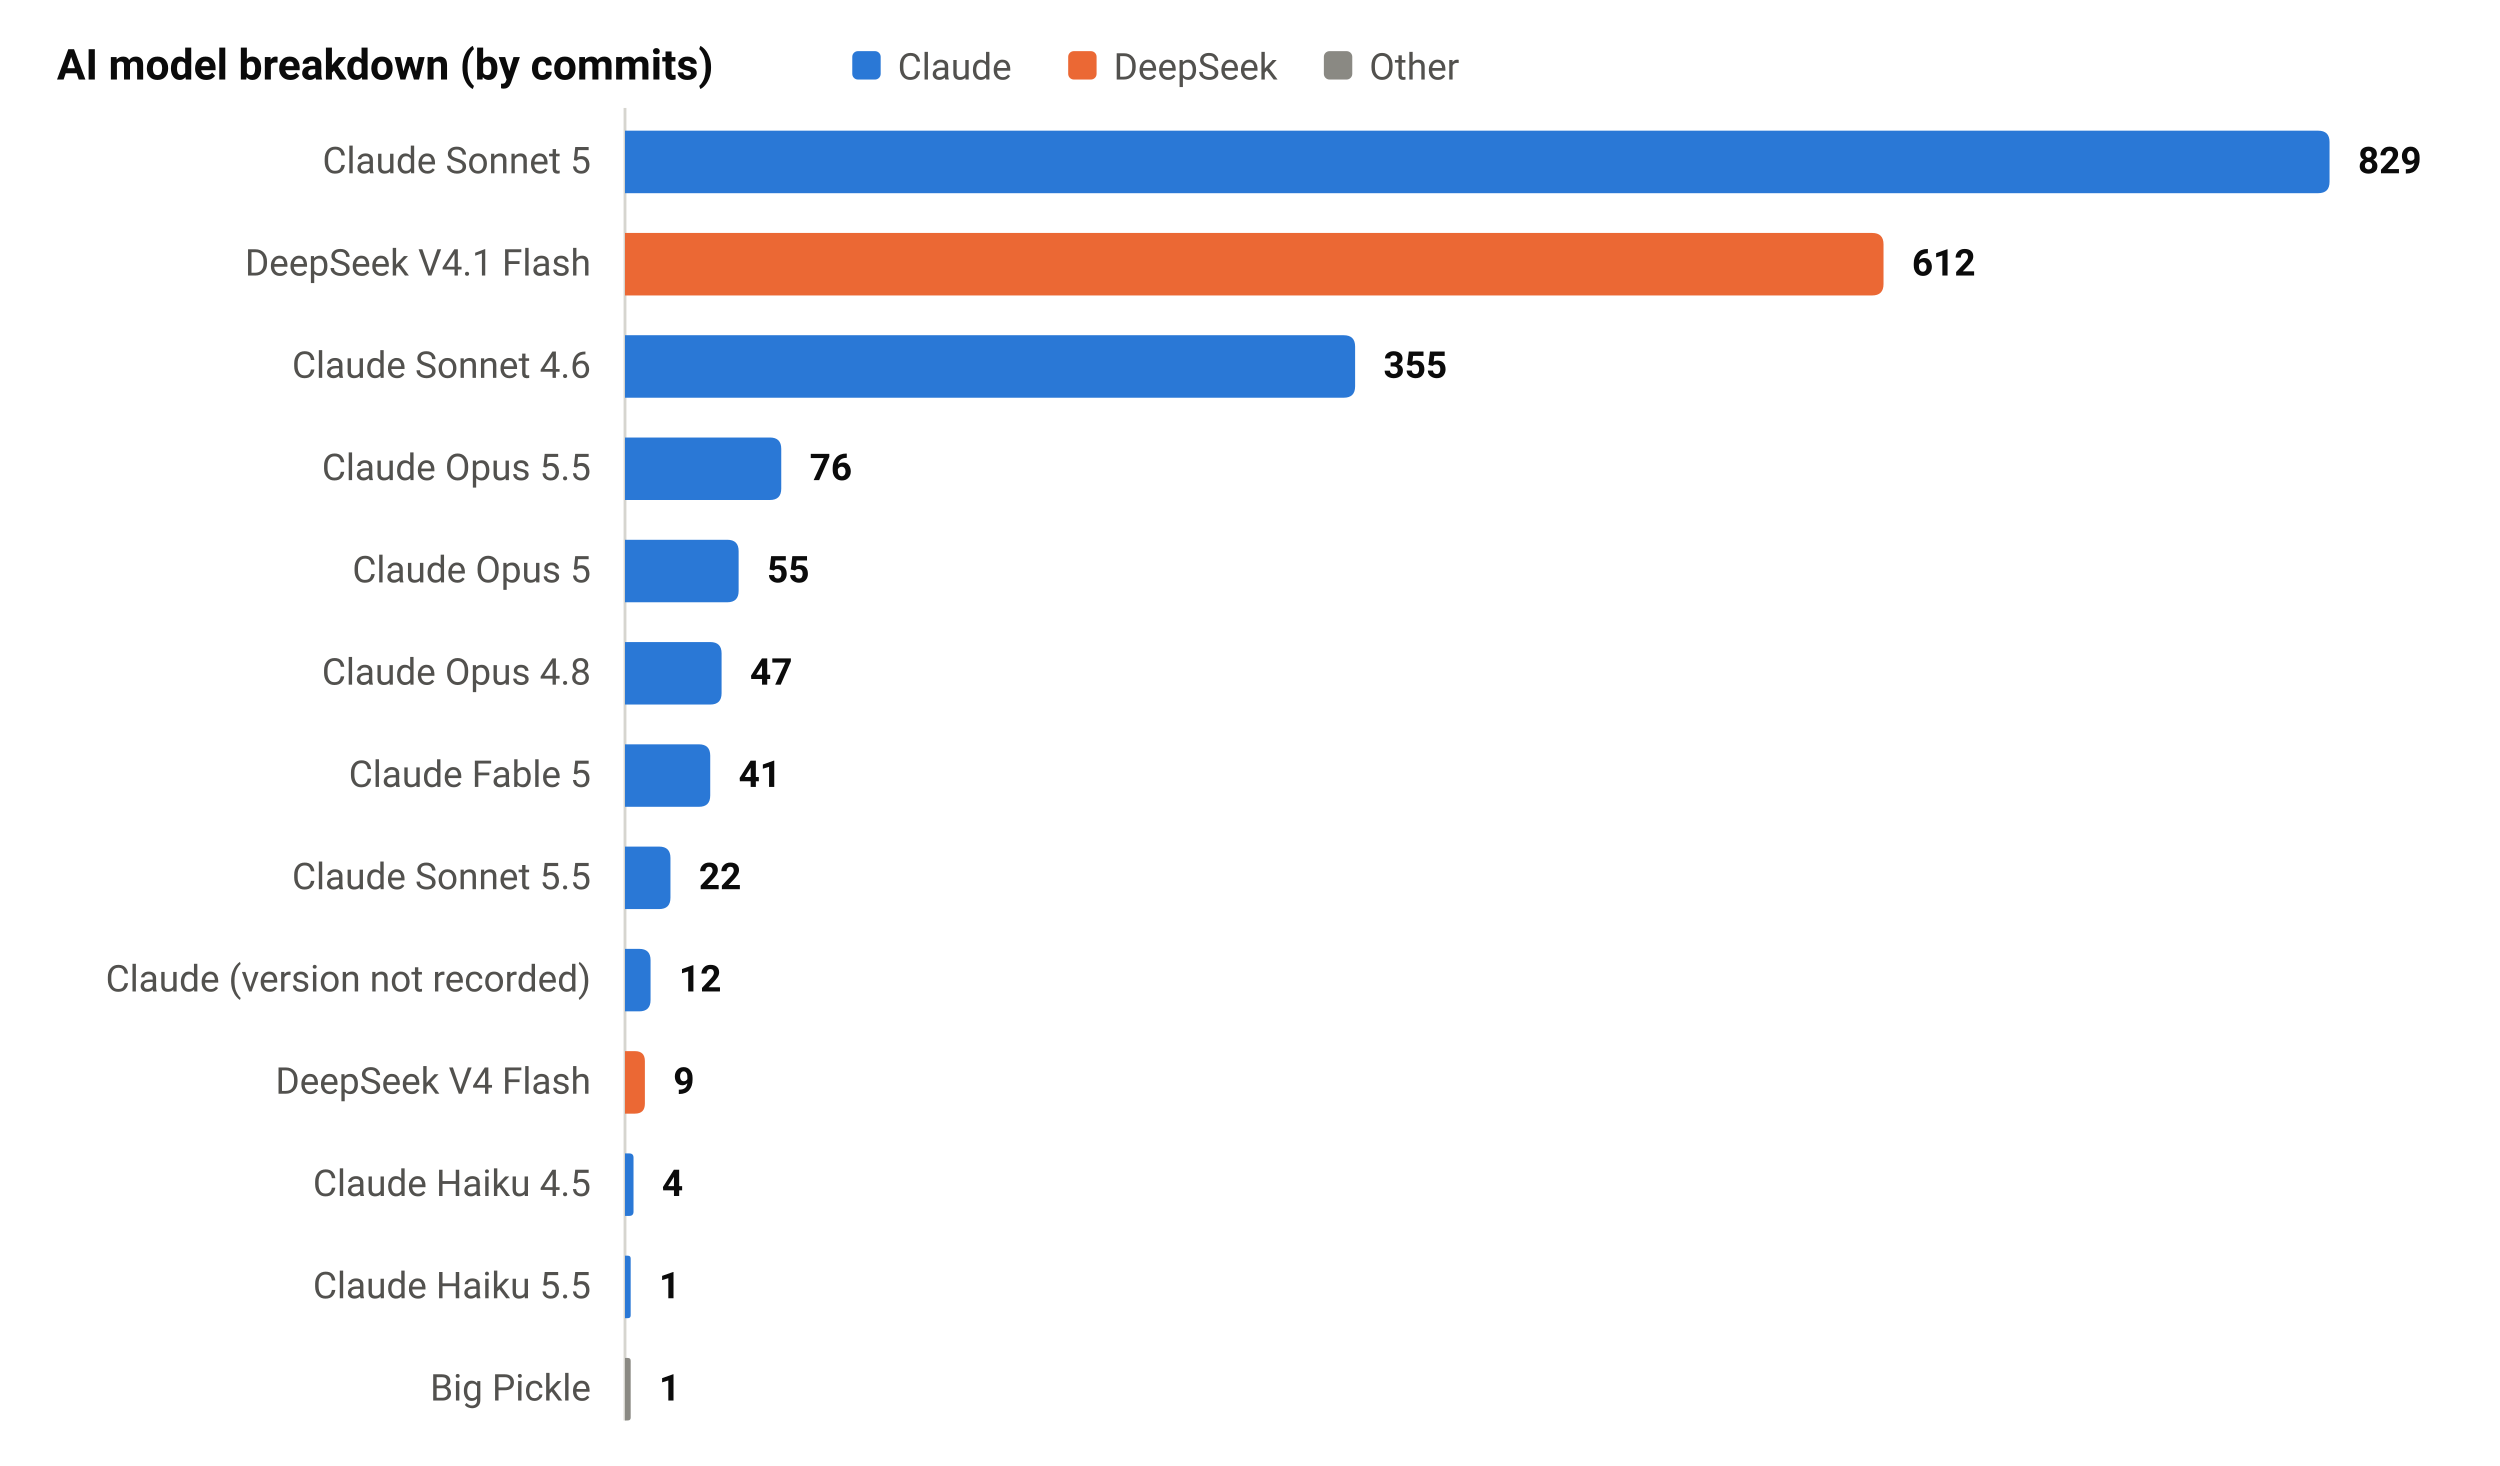
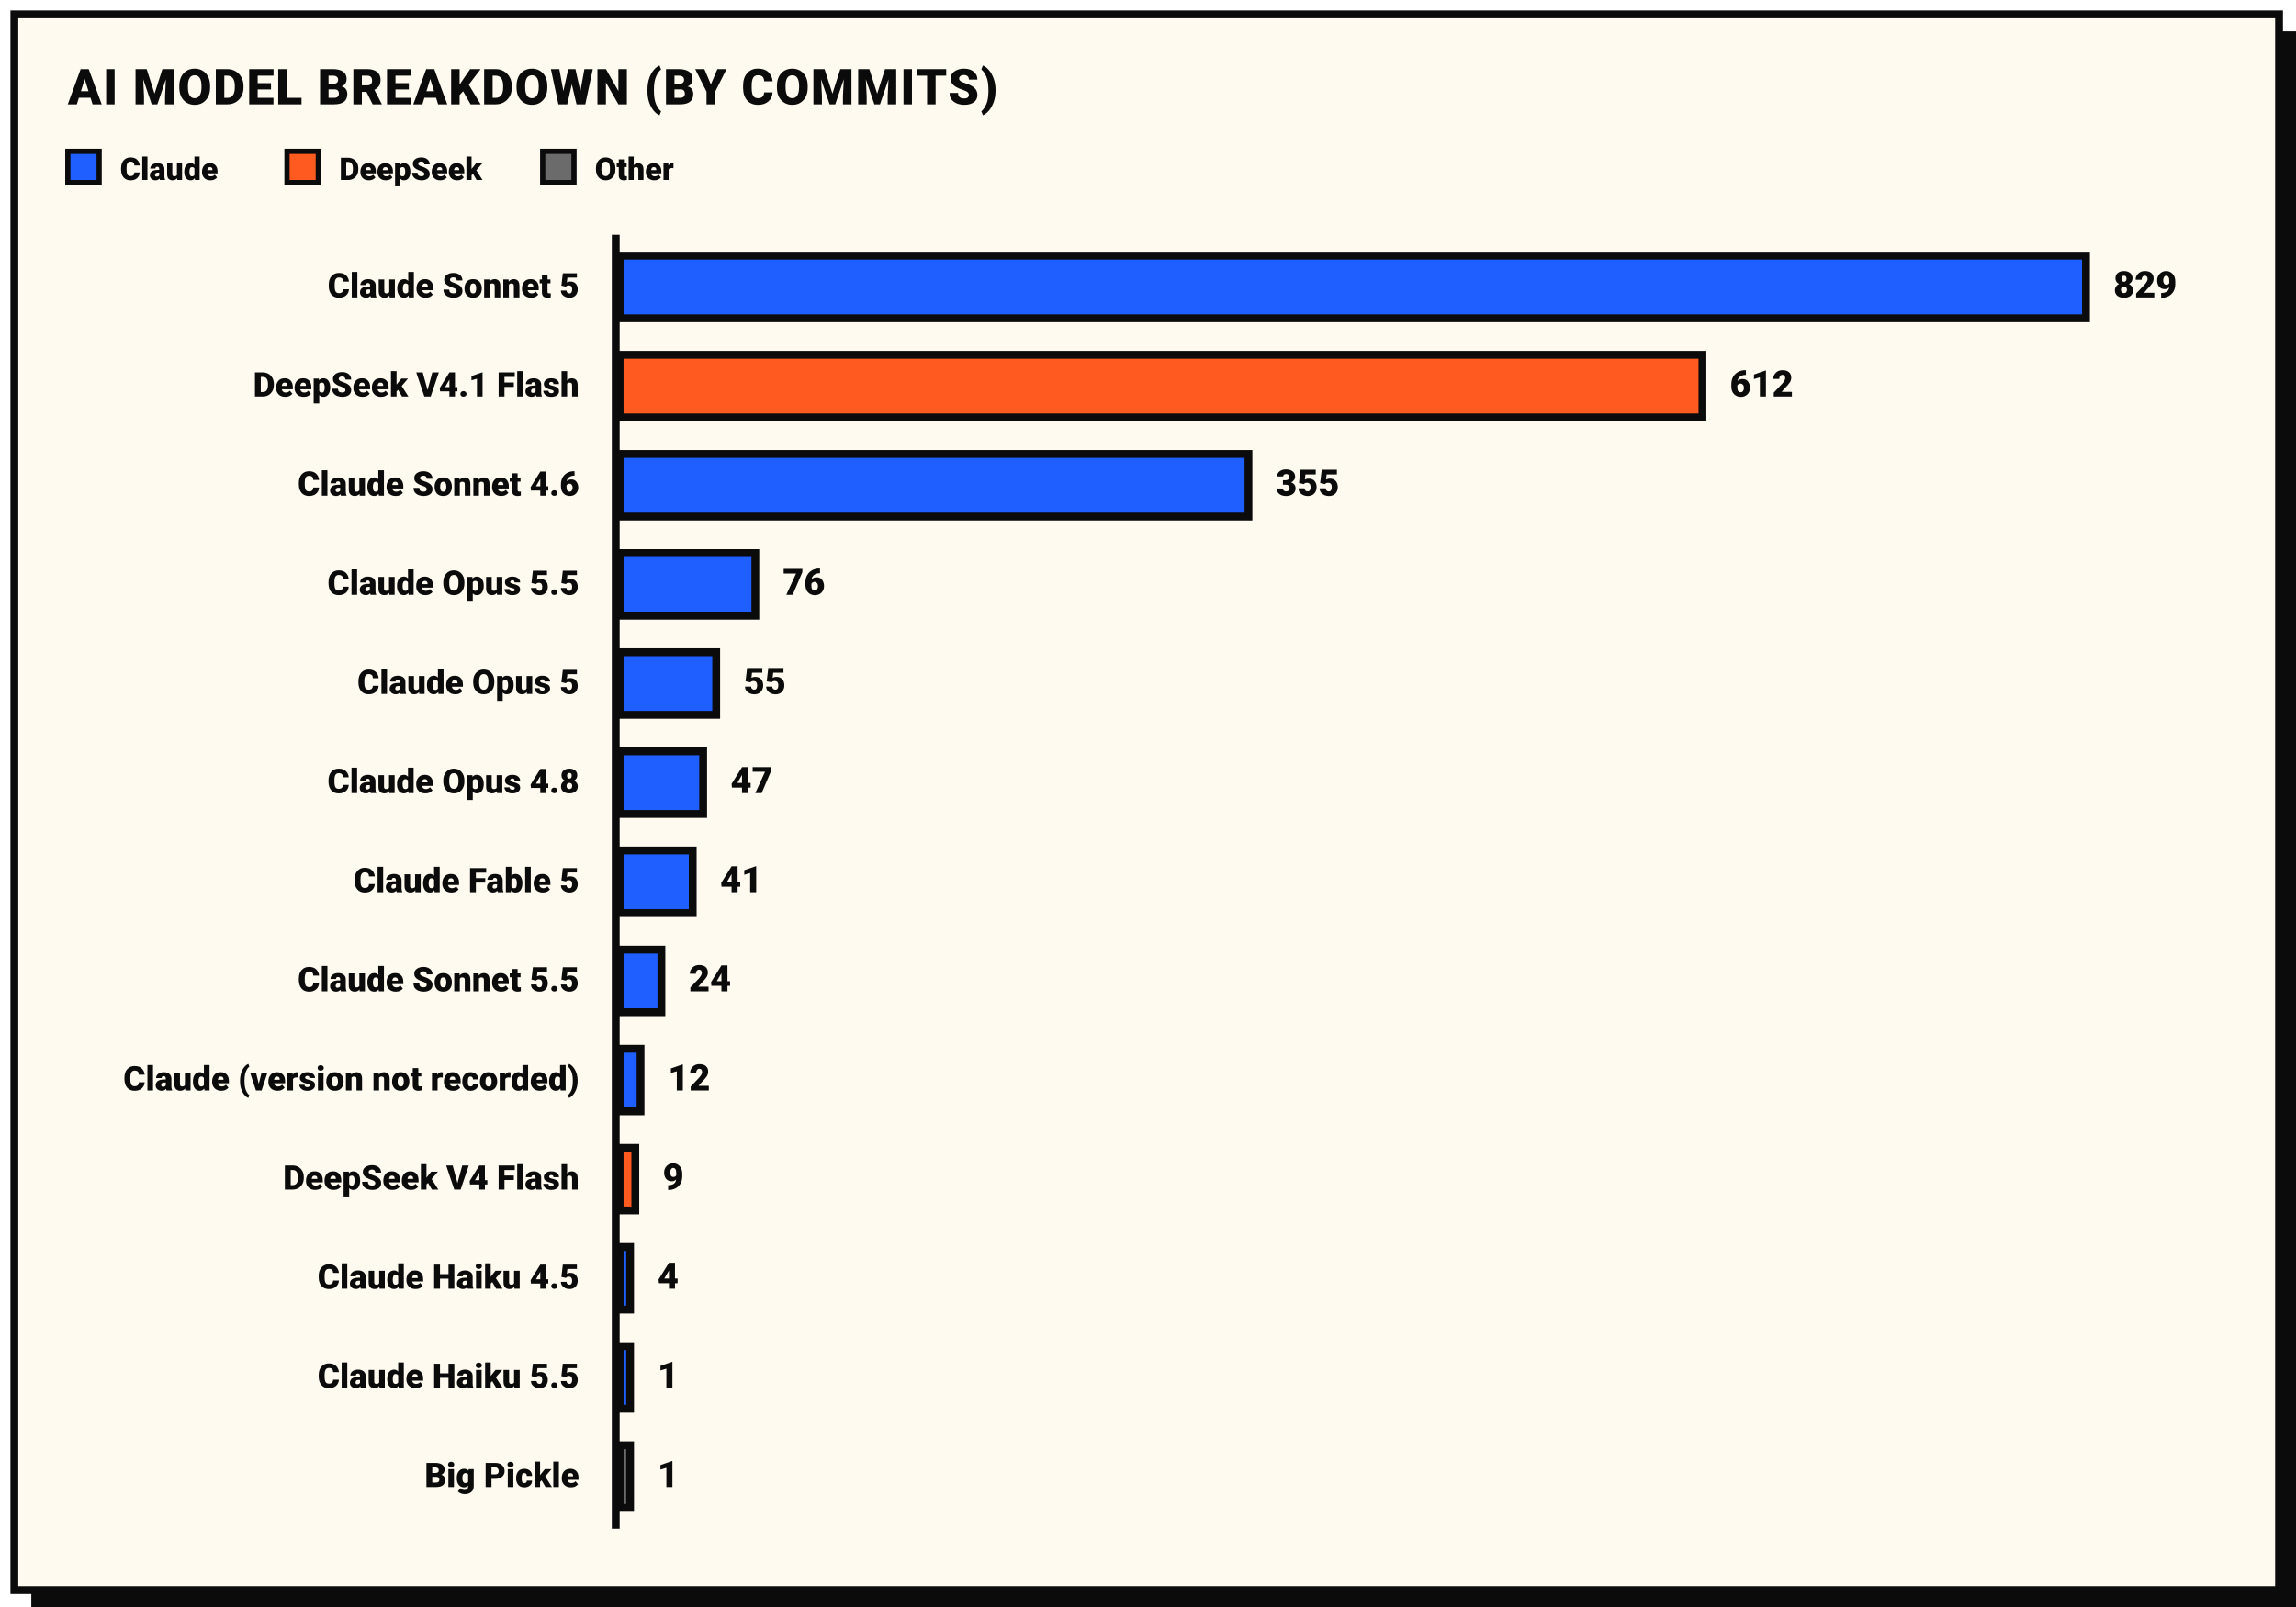
- <svg xmlns="http://www.w3.org/2000/svg" viewBox="0 0 880 516" font-family="-apple-system, BlinkMacSystemFont, 'Segoe UI', Roboto, Helvetica, Arial, sans-serif" role="img">
-   <text x="20" y="28" fill="#0b0b0b" font-size="15" font-weight="600">AI model breakdown (by commits)</text>
-   <line x1="220" y1="38" x2="220" y2="500" stroke="#d6d5cf" stroke-width="1" />
-   <rect x="300" y="18" width="10" height="10" rx="2" fill="#2a78d6" />
-   <text x="316" y="28" fill="#52514e" font-size="13">Claude</text>
-   <rect x="376" y="18" width="10" height="10" rx="2" fill="#eb6834" />
-   <text x="392" y="28" fill="#52514e" font-size="13">DeepSeek</text>
-   <rect x="466" y="18" width="10" height="10" rx="2" fill="#8a8983" />
-   <text x="482" y="28" fill="#52514e" font-size="13">Other</text>
-   <text x="208" y="61" fill="#52514e" font-size="13" text-anchor="end">Claude Sonnet 5</text>
-   <path d="M220,46 H816 Q820,46 820,50 V64 Q820,68 816,68 H220 Z" fill="#2a78d6" />
-   <text x="830" y="61" fill="#0b0b0b" font-size="13" font-weight="600">829</text>
-   <text x="208" y="97" fill="#52514e" font-size="13" text-anchor="end">DeepSeek V4.1 Flash</text>
-   <path d="M220,82 H659 Q663,82 663,86 V100 Q663,104 659,104 H220 Z" fill="#eb6834" />
-   <text x="673" y="97" fill="#0b0b0b" font-size="13" font-weight="600">612</text>
-   <text x="208" y="133" fill="#52514e" font-size="13" text-anchor="end">Claude Sonnet 4.6</text>
-   <path d="M220,118 H473 Q477,118 477,122 V136 Q477,140 473,140 H220 Z" fill="#2a78d6" />
-   <text x="487" y="133" fill="#0b0b0b" font-size="13" font-weight="600">355</text>
-   <text x="208" y="169" fill="#52514e" font-size="13" text-anchor="end">Claude Opus 5.5</text>
-   <path d="M220,154 H271 Q275,154 275,158 V172 Q275,176 271,176 H220 Z" fill="#2a78d6" />
-   <text x="285" y="169" fill="#0b0b0b" font-size="13" font-weight="600">76</text>
-   <text x="208" y="205" fill="#52514e" font-size="13" text-anchor="end">Claude Opus 5</text>
-   <path d="M220,190 H256 Q260,190 260,194 V208 Q260,212 256,212 H220 Z" fill="#2a78d6" />
-   <text x="270" y="205" fill="#0b0b0b" font-size="13" font-weight="600">55</text>
-   <text x="208" y="241" fill="#52514e" font-size="13" text-anchor="end">Claude Opus 4.8</text>
-   <path d="M220,226 H250 Q254,226 254,230 V244 Q254,248 250,248 H220 Z" fill="#2a78d6" />
-   <text x="264" y="241" fill="#0b0b0b" font-size="13" font-weight="600">47</text>
-   <text x="208" y="277" fill="#52514e" font-size="13" text-anchor="end">Claude Fable 5</text>
-   <path d="M220,262 H246 Q250,262 250,266 V280 Q250,284 246,284 H220 Z" fill="#2a78d6" />
-   <text x="260" y="277" fill="#0b0b0b" font-size="13" font-weight="600">41</text>
-   <text x="208" y="313" fill="#52514e" font-size="13" text-anchor="end">Claude Sonnet 5.5</text>
-   <path d="M220,298 H232 Q236,298 236,302 V316 Q236,320 232,320 H220 Z" fill="#2a78d6" />
-   <text x="246" y="313" fill="#0b0b0b" font-size="13" font-weight="600">22</text>
-   <text x="208" y="349" fill="#52514e" font-size="13" text-anchor="end">Claude (version not recorded)</text>
-   <path d="M220,334 H225 Q229,334 229,338 V352 Q229,356 225,356 H220 Z" fill="#2a78d6" />
-   <text x="239" y="349" fill="#0b0b0b" font-size="13" font-weight="600">12</text>
-   <text x="208" y="385" fill="#52514e" font-size="13" text-anchor="end">DeepSeek V4 Flash</text>
-   <path d="M220,370 H223.5 Q227,370 227,373.5 V388.5 Q227,392 223.5,392 H220 Z" fill="#eb6834" />
-   <text x="237" y="385" fill="#0b0b0b" font-size="13" font-weight="600">9</text>
-   <text x="208" y="421" fill="#52514e" font-size="13" text-anchor="end">Claude Haiku 4.5</text>
-   <path d="M220,406 H221.5 Q223,406 223,407.5 V426.5 Q223,428 221.5,428 H220 Z" fill="#2a78d6" />
-   <text x="233" y="421" fill="#0b0b0b" font-size="13" font-weight="600">4</text>
-   <text x="208" y="457" fill="#52514e" font-size="13" text-anchor="end">Claude Haiku 5.5</text>
-   <path d="M220,442 H221 Q222,442 222,443 V463 Q222,464 221,464 H220 Z" fill="#2a78d6" />
-   <text x="232" y="457" fill="#0b0b0b" font-size="13" font-weight="600">1</text>
-   <text x="208" y="493" fill="#52514e" font-size="13" text-anchor="end">Big Pickle</text>
-   <path d="M220,478 H221 Q222,478 222,479 V499 Q222,500 221,500 H220 Z" fill="#8a8983" />
-   <text x="232" y="493" fill="#0b0b0b" font-size="13" font-weight="600">1</text>
+ <svg xmlns="http://www.w3.org/2000/svg" viewBox="0 0 880 616" font-family="-apple-system, BlinkMacSystemFont, 'Segoe UI', Roboto, Helvetica, Arial, sans-serif" role="img" aria-labelledby="t d">
+   <rect x="12" y="12" width="868" height="604" fill="#0b0b0b" />
+   <rect x="5.5" y="5.5" width="868" height="604" fill="#fffaf0" stroke="#0b0b0b" stroke-width="3" />
+   <text x="26" y="40" fill="#0b0b0b" font-weight="800" font-size="19" letter-spacing="0.5">AI MODEL BREAKDOWN (BY COMMITS)</text>
+   <rect x="26" y="58" width="12" height="12" fill="#1f5fff" stroke="#0b0b0b" stroke-width="2" />
+   <text x="46" y="69" fill="#0b0b0b" font-weight="800" font-size="12">Claude</text>
+   <rect x="110" y="58" width="12" height="12" fill="#ff5a1f" stroke="#0b0b0b" stroke-width="2" />
+   <text x="130" y="69" fill="#0b0b0b" font-weight="800" font-size="12">DeepSeek</text>
+   <rect x="208" y="58" width="12" height="12" fill="#6b6b6b" stroke="#0b0b0b" stroke-width="2" />
+   <text x="228" y="69" fill="#0b0b0b" font-weight="800" font-size="12">Other</text>
+   <line x1="236" y1="90" x2="236" y2="586" stroke="#0b0b0b" stroke-width="3" />
+   <text x="222" y="114" fill="#0b0b0b" font-weight="800" font-size="13" text-anchor="end">Claude Sonnet 5</text>
+   <rect x="237.5" y="98" width="562" height="24" fill="#1f5fff" stroke="#0b0b0b" stroke-width="3" />
+   <text x="810" y="114" fill="#0b0b0b" font-weight="800" font-size="14">829</text>
+   <text x="222" y="152" fill="#0b0b0b" font-weight="800" font-size="13" text-anchor="end">DeepSeek V4.1 Flash</text>
+   <rect x="237.5" y="136" width="415" height="24" fill="#ff5a1f" stroke="#0b0b0b" stroke-width="3" />
+   <text x="663" y="152" fill="#0b0b0b" font-weight="800" font-size="14">612</text>
+   <text x="222" y="190" fill="#0b0b0b" font-weight="800" font-size="13" text-anchor="end">Claude Sonnet 4.6</text>
+   <rect x="237.5" y="174" width="241" height="24" fill="#1f5fff" stroke="#0b0b0b" stroke-width="3" />
+   <text x="489" y="190" fill="#0b0b0b" font-weight="800" font-size="14">355</text>
+   <text x="222" y="228" fill="#0b0b0b" font-weight="800" font-size="13" text-anchor="end">Claude Opus 5.5</text>
+   <rect x="237.5" y="212" width="52" height="24" fill="#1f5fff" stroke="#0b0b0b" stroke-width="3" />
+   <text x="300" y="228" fill="#0b0b0b" font-weight="800" font-size="14">76</text>
+   <text x="222" y="266" fill="#0b0b0b" font-weight="800" font-size="13" text-anchor="end">Claude Opus 5</text>
+   <rect x="237.5" y="250" width="37" height="24" fill="#1f5fff" stroke="#0b0b0b" stroke-width="3" />
+   <text x="285" y="266" fill="#0b0b0b" font-weight="800" font-size="14">55</text>
+   <text x="222" y="304" fill="#0b0b0b" font-weight="800" font-size="13" text-anchor="end">Claude Opus 4.8</text>
+   <rect x="237.5" y="288" width="32" height="24" fill="#1f5fff" stroke="#0b0b0b" stroke-width="3" />
+   <text x="280" y="304" fill="#0b0b0b" font-weight="800" font-size="14">47</text>
+   <text x="222" y="342" fill="#0b0b0b" font-weight="800" font-size="13" text-anchor="end">Claude Fable 5</text>
+   <rect x="237.5" y="326" width="28" height="24" fill="#1f5fff" stroke="#0b0b0b" stroke-width="3" />
+   <text x="276" y="342" fill="#0b0b0b" font-weight="800" font-size="14">41</text>
+   <text x="222" y="380" fill="#0b0b0b" font-weight="800" font-size="13" text-anchor="end">Claude Sonnet 5.5</text>
+   <rect x="237.5" y="364" width="16" height="24" fill="#1f5fff" stroke="#0b0b0b" stroke-width="3" />
+   <text x="264" y="380" fill="#0b0b0b" font-weight="800" font-size="14">24</text>
+   <text x="222" y="418" fill="#0b0b0b" font-weight="800" font-size="13" text-anchor="end">Claude (version not recorded)</text>
+   <rect x="237.5" y="402" width="8" height="24" fill="#1f5fff" stroke="#0b0b0b" stroke-width="3" />
+   <text x="256" y="418" fill="#0b0b0b" font-weight="800" font-size="14">12</text>
+   <text x="222" y="456" fill="#0b0b0b" font-weight="800" font-size="13" text-anchor="end">DeepSeek V4 Flash</text>
+   <rect x="237.5" y="440" width="6" height="24" fill="#ff5a1f" stroke="#0b0b0b" stroke-width="3" />
+   <text x="254" y="456" fill="#0b0b0b" font-weight="800" font-size="14">9</text>
+   <text x="222" y="494" fill="#0b0b0b" font-weight="800" font-size="13" text-anchor="end">Claude Haiku 4.5</text>
+   <rect x="237.5" y="478" width="4" height="24" fill="#1f5fff" stroke="#0b0b0b" stroke-width="3" />
+   <text x="252" y="494" fill="#0b0b0b" font-weight="800" font-size="14">4</text>
+   <text x="222" y="532" fill="#0b0b0b" font-weight="800" font-size="13" text-anchor="end">Claude Haiku 5.5</text>
+   <rect x="237.5" y="516" width="4" height="24" fill="#1f5fff" stroke="#0b0b0b" stroke-width="3" />
+   <text x="252" y="532" fill="#0b0b0b" font-weight="800" font-size="14">1</text>
+   <text x="222" y="570" fill="#0b0b0b" font-weight="800" font-size="13" text-anchor="end">Big Pickle</text>
+   <rect x="237.5" y="554" width="4" height="24" fill="#6b6b6b" stroke="#0b0b0b" stroke-width="3" />
+   <text x="252" y="570" fill="#0b0b0b" font-weight="800" font-size="14">1</text>
</svg>
